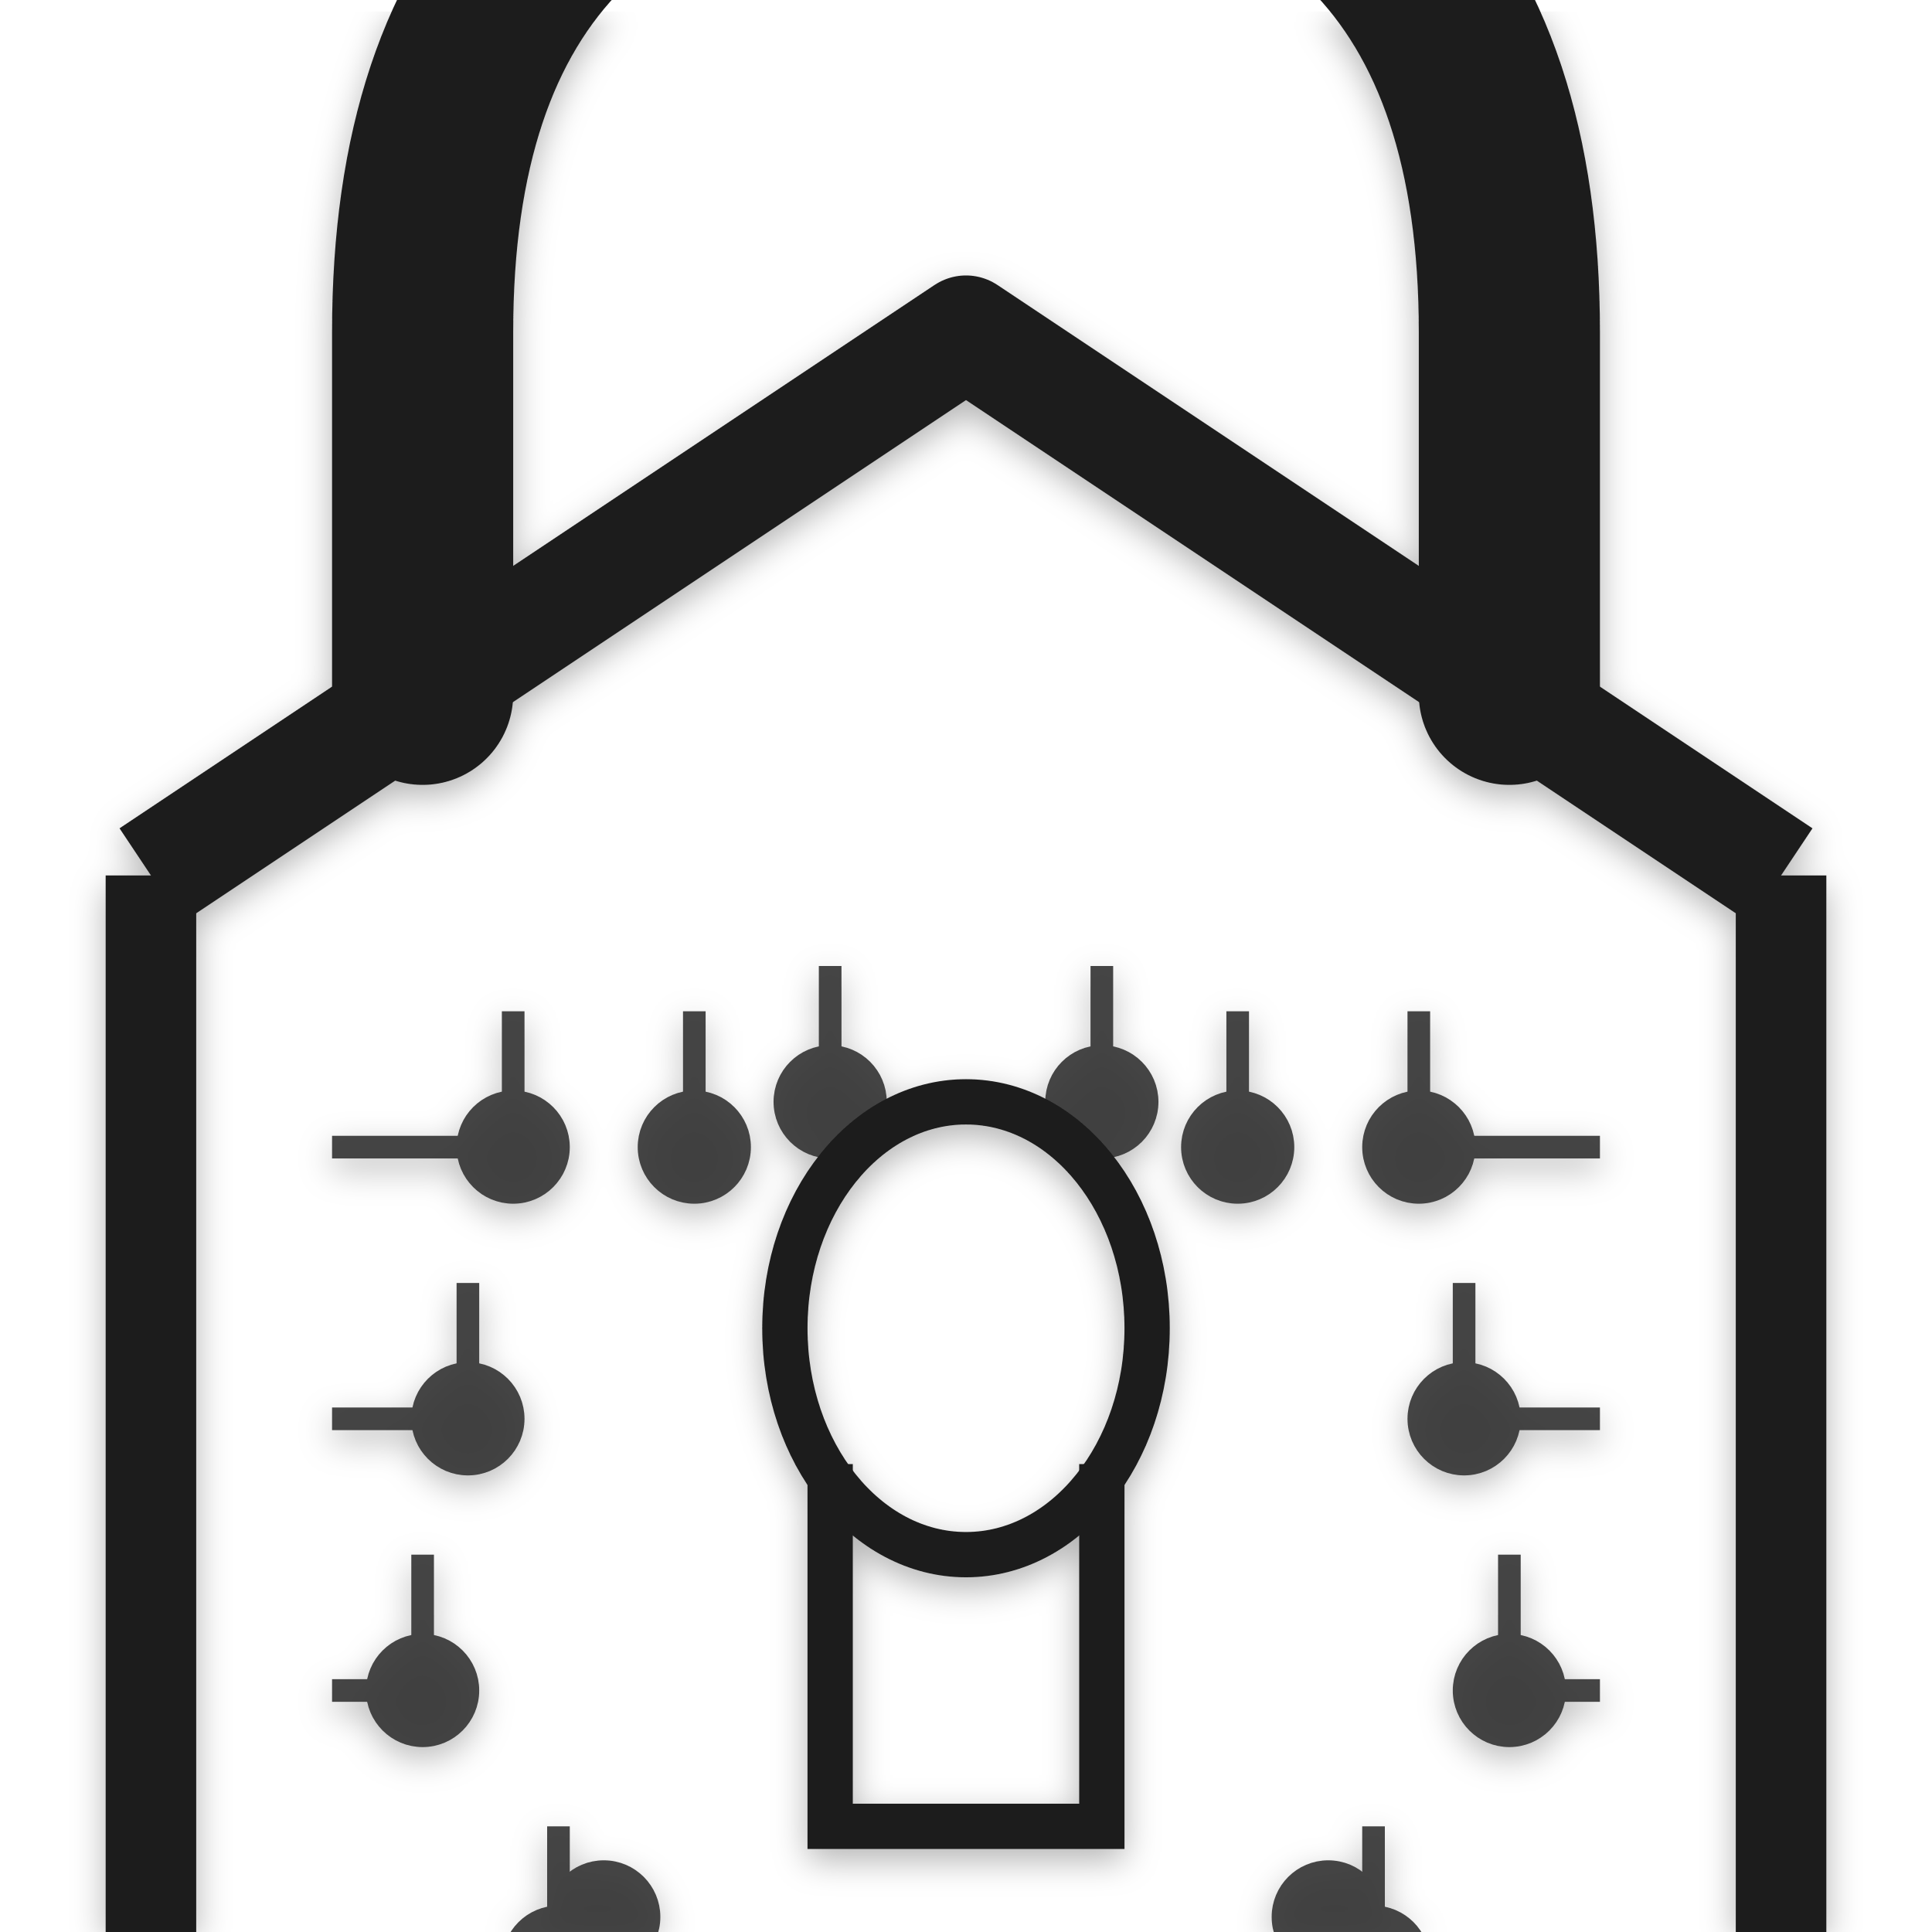
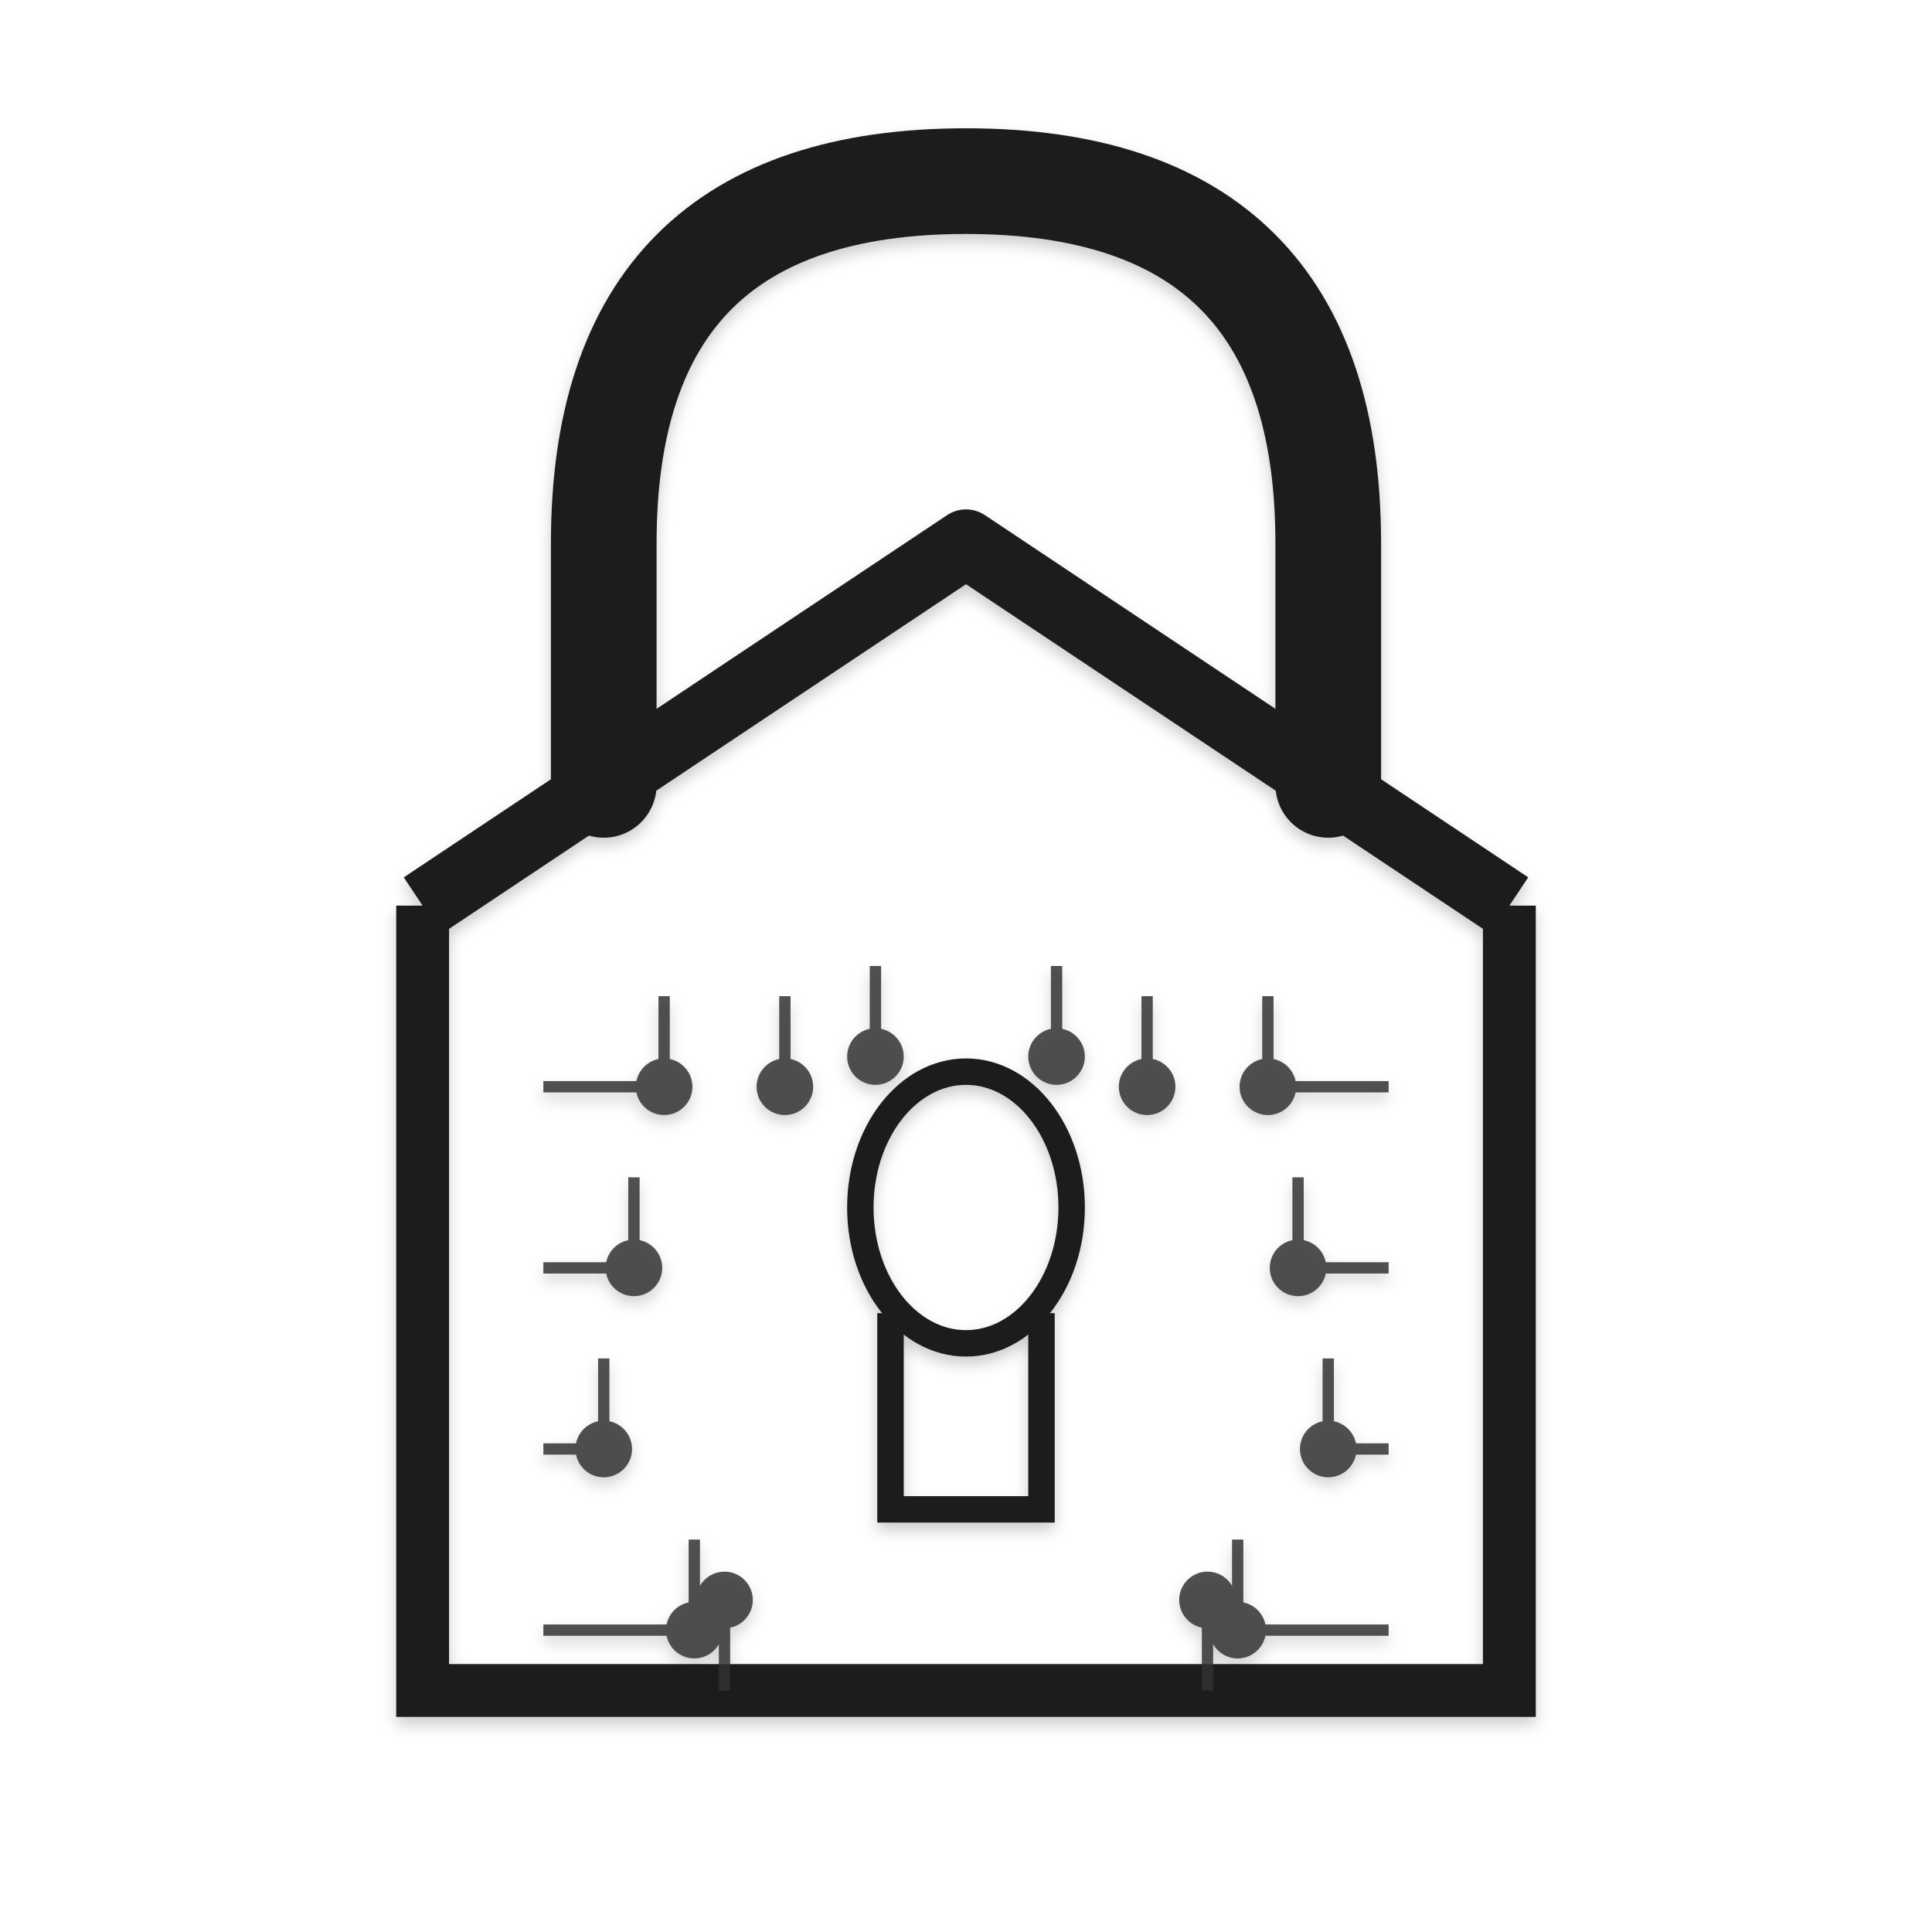
<svg xmlns="http://www.w3.org/2000/svg" viewBox="0 0 512 512">
  <defs>
-     <filter id="shadow" x="-50%" y="-50%" width="200%" height="200%">
-       <feDropShadow dx="0" dy="2" stdDeviation="3" flood-opacity="0.3" />
+     <filter id="shadow" x="-20%" y="-20%" width="140%" height="140%">
+       <feDropShadow dx="0" dy="2" stdDeviation="2" flood-opacity="0.2" />
    </filter>
  </defs>
-   <g filter="url(#shadow)" transform="translate(256, 256) scale(1.5) translate(-256, -256)">
-     <path d="M160 208 L160 144 Q160 48 256 48 Q352 48 352 144 L352 208" fill="none" stroke="#1a1a1a" stroke-width="32" stroke-linecap="round" />
-     <path d="M112 240 L256 144 L400 240" fill="none" stroke="#1a1a1a" stroke-width="20" stroke-linejoin="round" />
-     <path d="M112 240 L112 448 L400 448 L400 240" fill="none" stroke="#1a1a1a" stroke-width="16" />
-     <g fill="none" stroke="#333333" stroke-width="4" opacity="0.9">
+   <g filter="url(#shadow)">
+     <path d="M160 208 L160 144 Q160 48 256 48 Q352 48 352 144 L352 208" fill="none" stroke="#1a1a1a" stroke-width="28" stroke-linecap="round" />
+     <path d="M112 240 L256 144 L400 240" fill="none" stroke="#1a1a1a" stroke-width="18" stroke-linejoin="round" />
+     <path d="M112 240 L112 448 L400 448 L400 240" fill="none" stroke="#1a1a1a" stroke-width="14" />
+     <g fill="none" stroke="#333333" stroke-width="3" opacity="0.85">
      <path d="M144 288 L176 288 L176 264" />
      <path d="M144 336 L168 336 L168 312" />
      <path d="M144 384 L160 384 L160 360" />
      <path d="M144 432 L184 432 L184 408" />
      <path d="M368 288 L336 288 L336 264" />
      <path d="M368 336 L344 336 L344 312" />
      <path d="M368 384 L352 384 L352 360" />
      <path d="M368 432 L328 432 L328 408" />
      <path d="M208 264 L208 288" />
      <path d="M232 256 L232 280" />
      <path d="M280 256 L280 280" />
      <path d="M304 264 L304 288" />
      <path d="M192 448 L192 424" />
      <path d="M320 448 L320 424" />
-       <circle cx="176" cy="288" r="8" fill="#333333" />
-       <circle cx="168" cy="336" r="8" fill="#333333" />
-       <circle cx="160" cy="384" r="8" fill="#333333" />
-       <circle cx="184" cy="432" r="8" fill="#333333" />
-       <circle cx="336" cy="288" r="8" fill="#333333" />
-       <circle cx="344" cy="336" r="8" fill="#333333" />
-       <circle cx="352" cy="384" r="8" fill="#333333" />
-       <circle cx="328" cy="432" r="8" fill="#333333" />
-       <circle cx="208" cy="288" r="8" fill="#333333" />
-       <circle cx="232" cy="280" r="8" fill="#333333" />
-       <circle cx="280" cy="280" r="8" fill="#333333" />
-       <circle cx="304" cy="288" r="8" fill="#333333" />
-       <circle cx="192" cy="424" r="8" fill="#333333" />
-       <circle cx="320" cy="424" r="8" fill="#333333" />
+       <circle cx="176" cy="288" r="6" fill="#333333" />
+       <circle cx="168" cy="336" r="6" fill="#333333" />
+       <circle cx="160" cy="384" r="6" fill="#333333" />
+       <circle cx="184" cy="432" r="6" fill="#333333" />
+       <circle cx="336" cy="288" r="6" fill="#333333" />
+       <circle cx="344" cy="336" r="6" fill="#333333" />
+       <circle cx="352" cy="384" r="6" fill="#333333" />
+       <circle cx="328" cy="432" r="6" fill="#333333" />
+       <circle cx="208" cy="288" r="6" fill="#333333" />
+       <circle cx="232" cy="280" r="6" fill="#333333" />
+       <circle cx="280" cy="280" r="6" fill="#333333" />
+       <circle cx="304" cy="288" r="6" fill="#333333" />
+       <circle cx="192" cy="424" r="6" fill="#333333" />
+       <circle cx="320" cy="424" r="6" fill="#333333" />
    </g>
-     <ellipse cx="256" cy="320" rx="32" ry="40" fill="none" stroke="#1a1a1a" stroke-width="8" />
-     <path d="M232 344 L232 408 L280 408 L280 344" fill="none" stroke="#1a1a1a" stroke-width="8" />
+     <ellipse cx="256" cy="320" rx="28" ry="36" fill="none" stroke="#1a1a1a" stroke-width="7" />
+     <path d="M236 348 L236 400 L276 400 L276 348" fill="none" stroke="#1a1a1a" stroke-width="7" />
  </g>
</svg>
